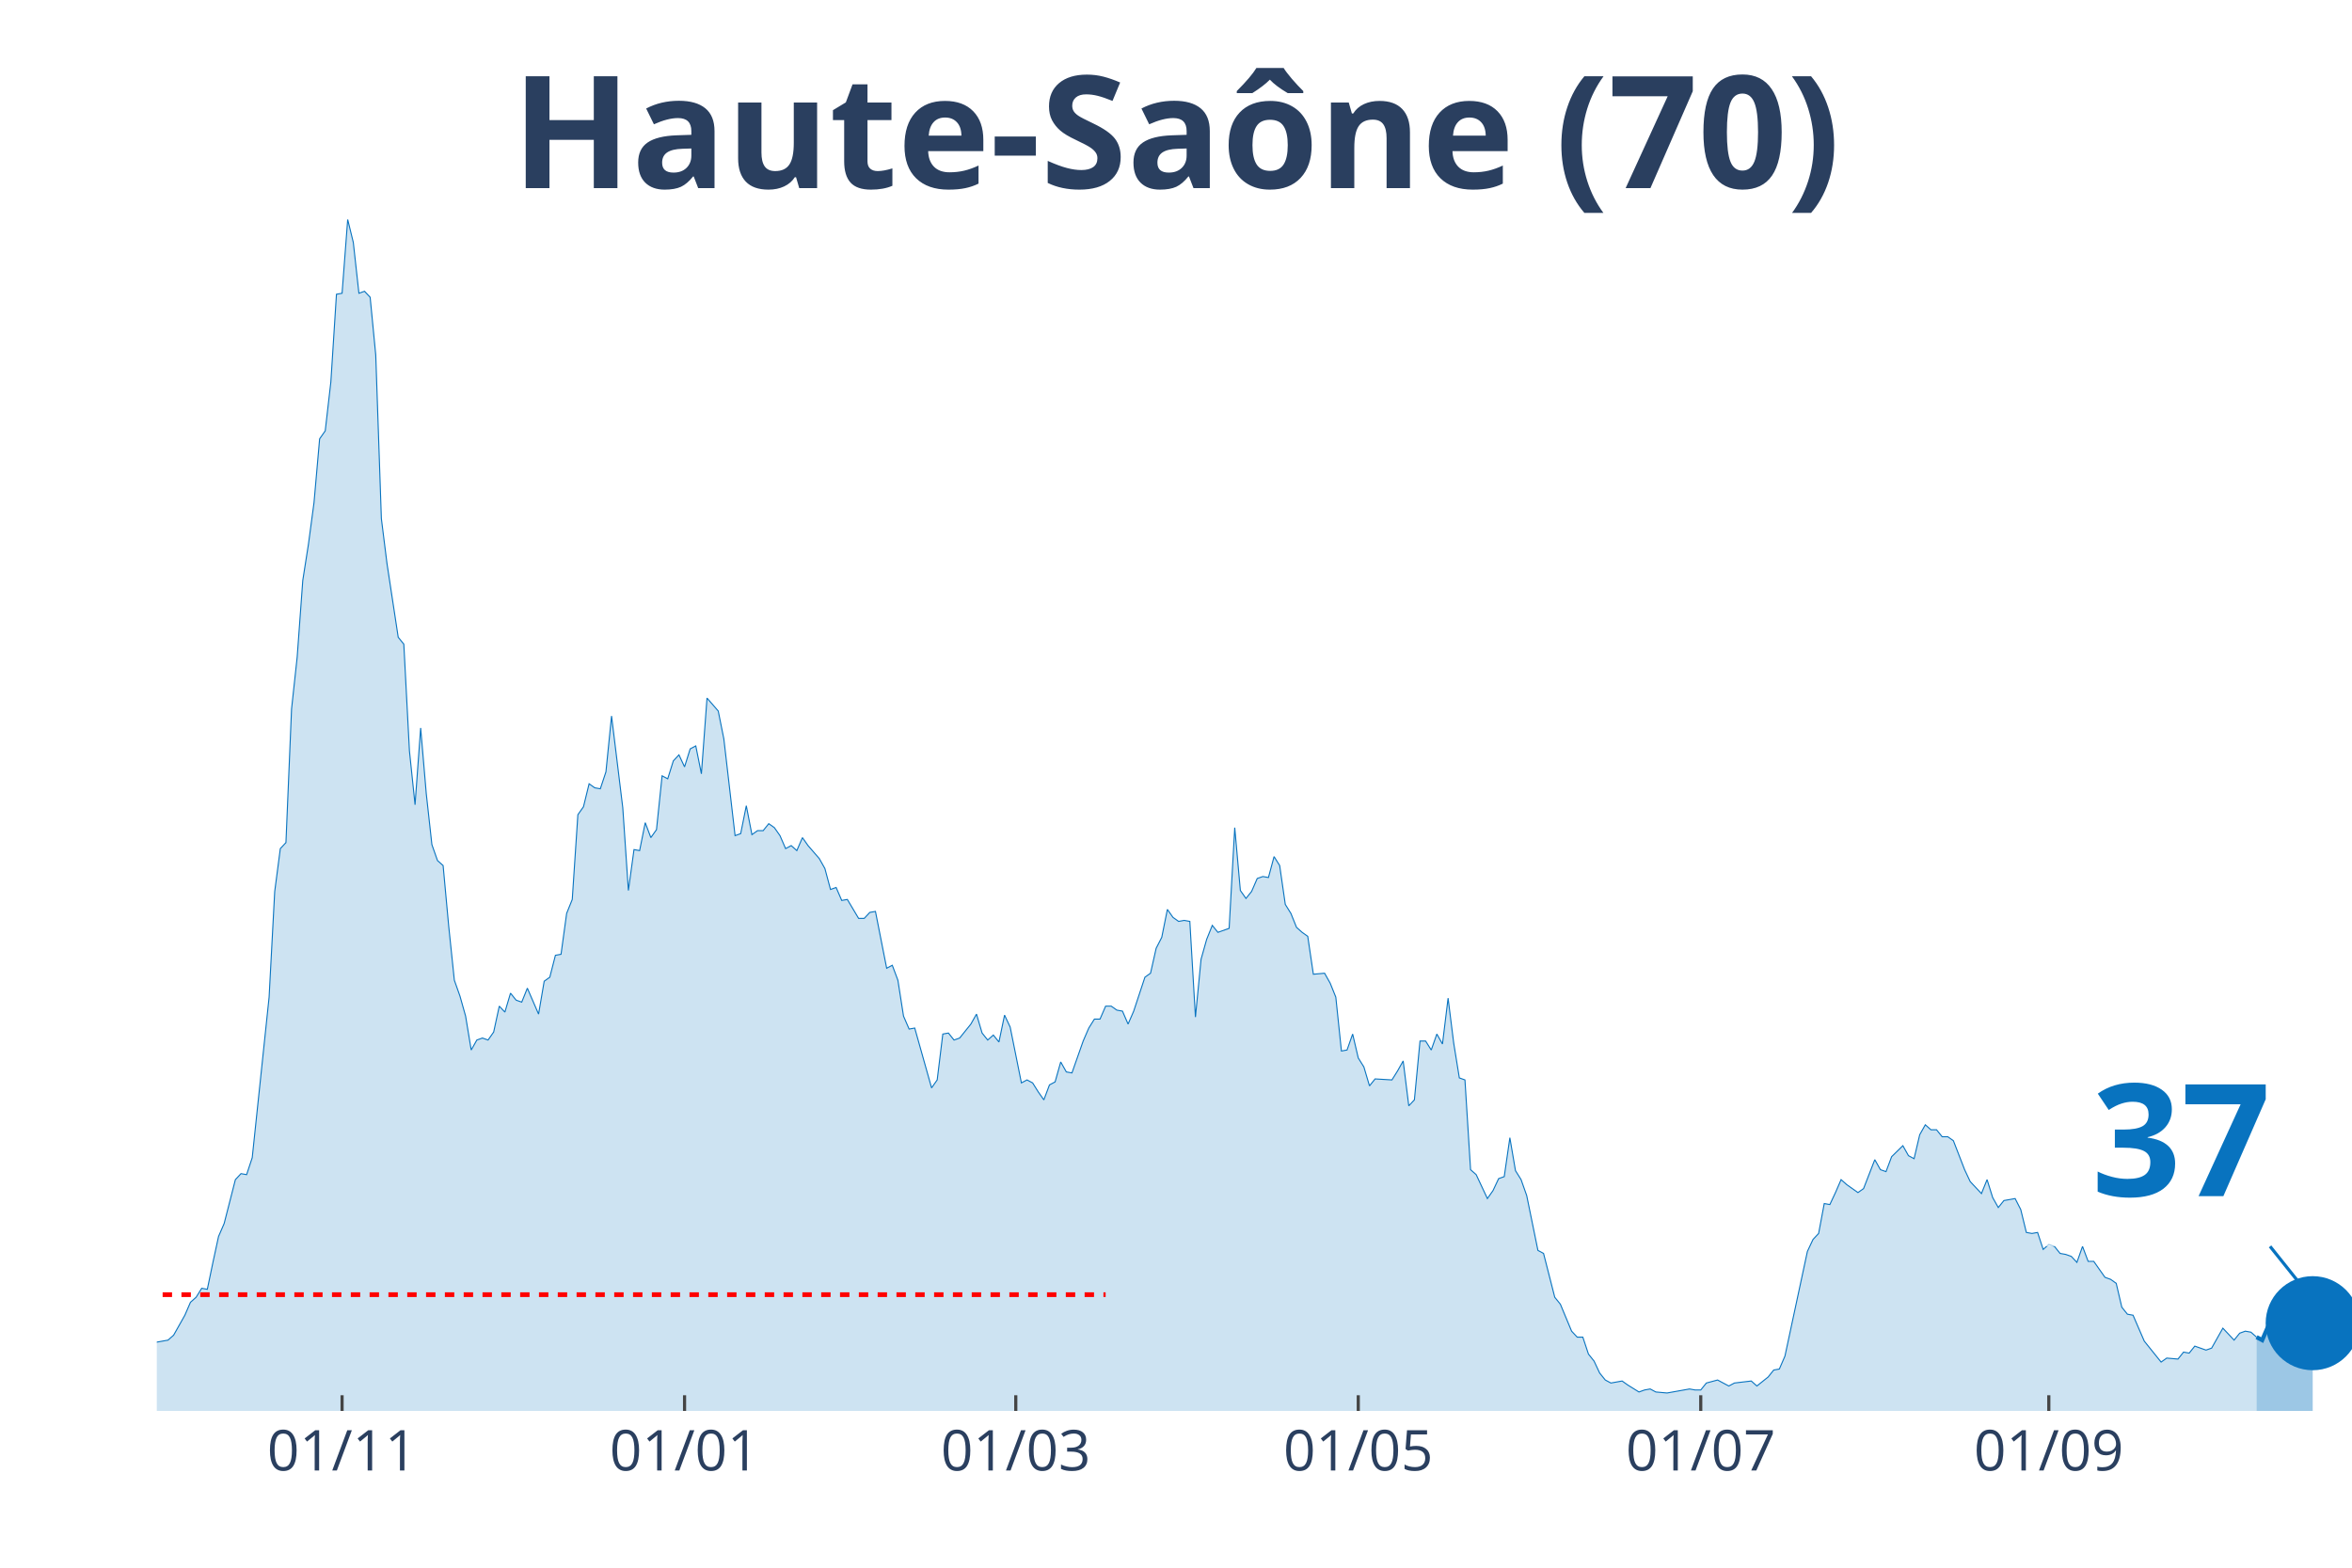
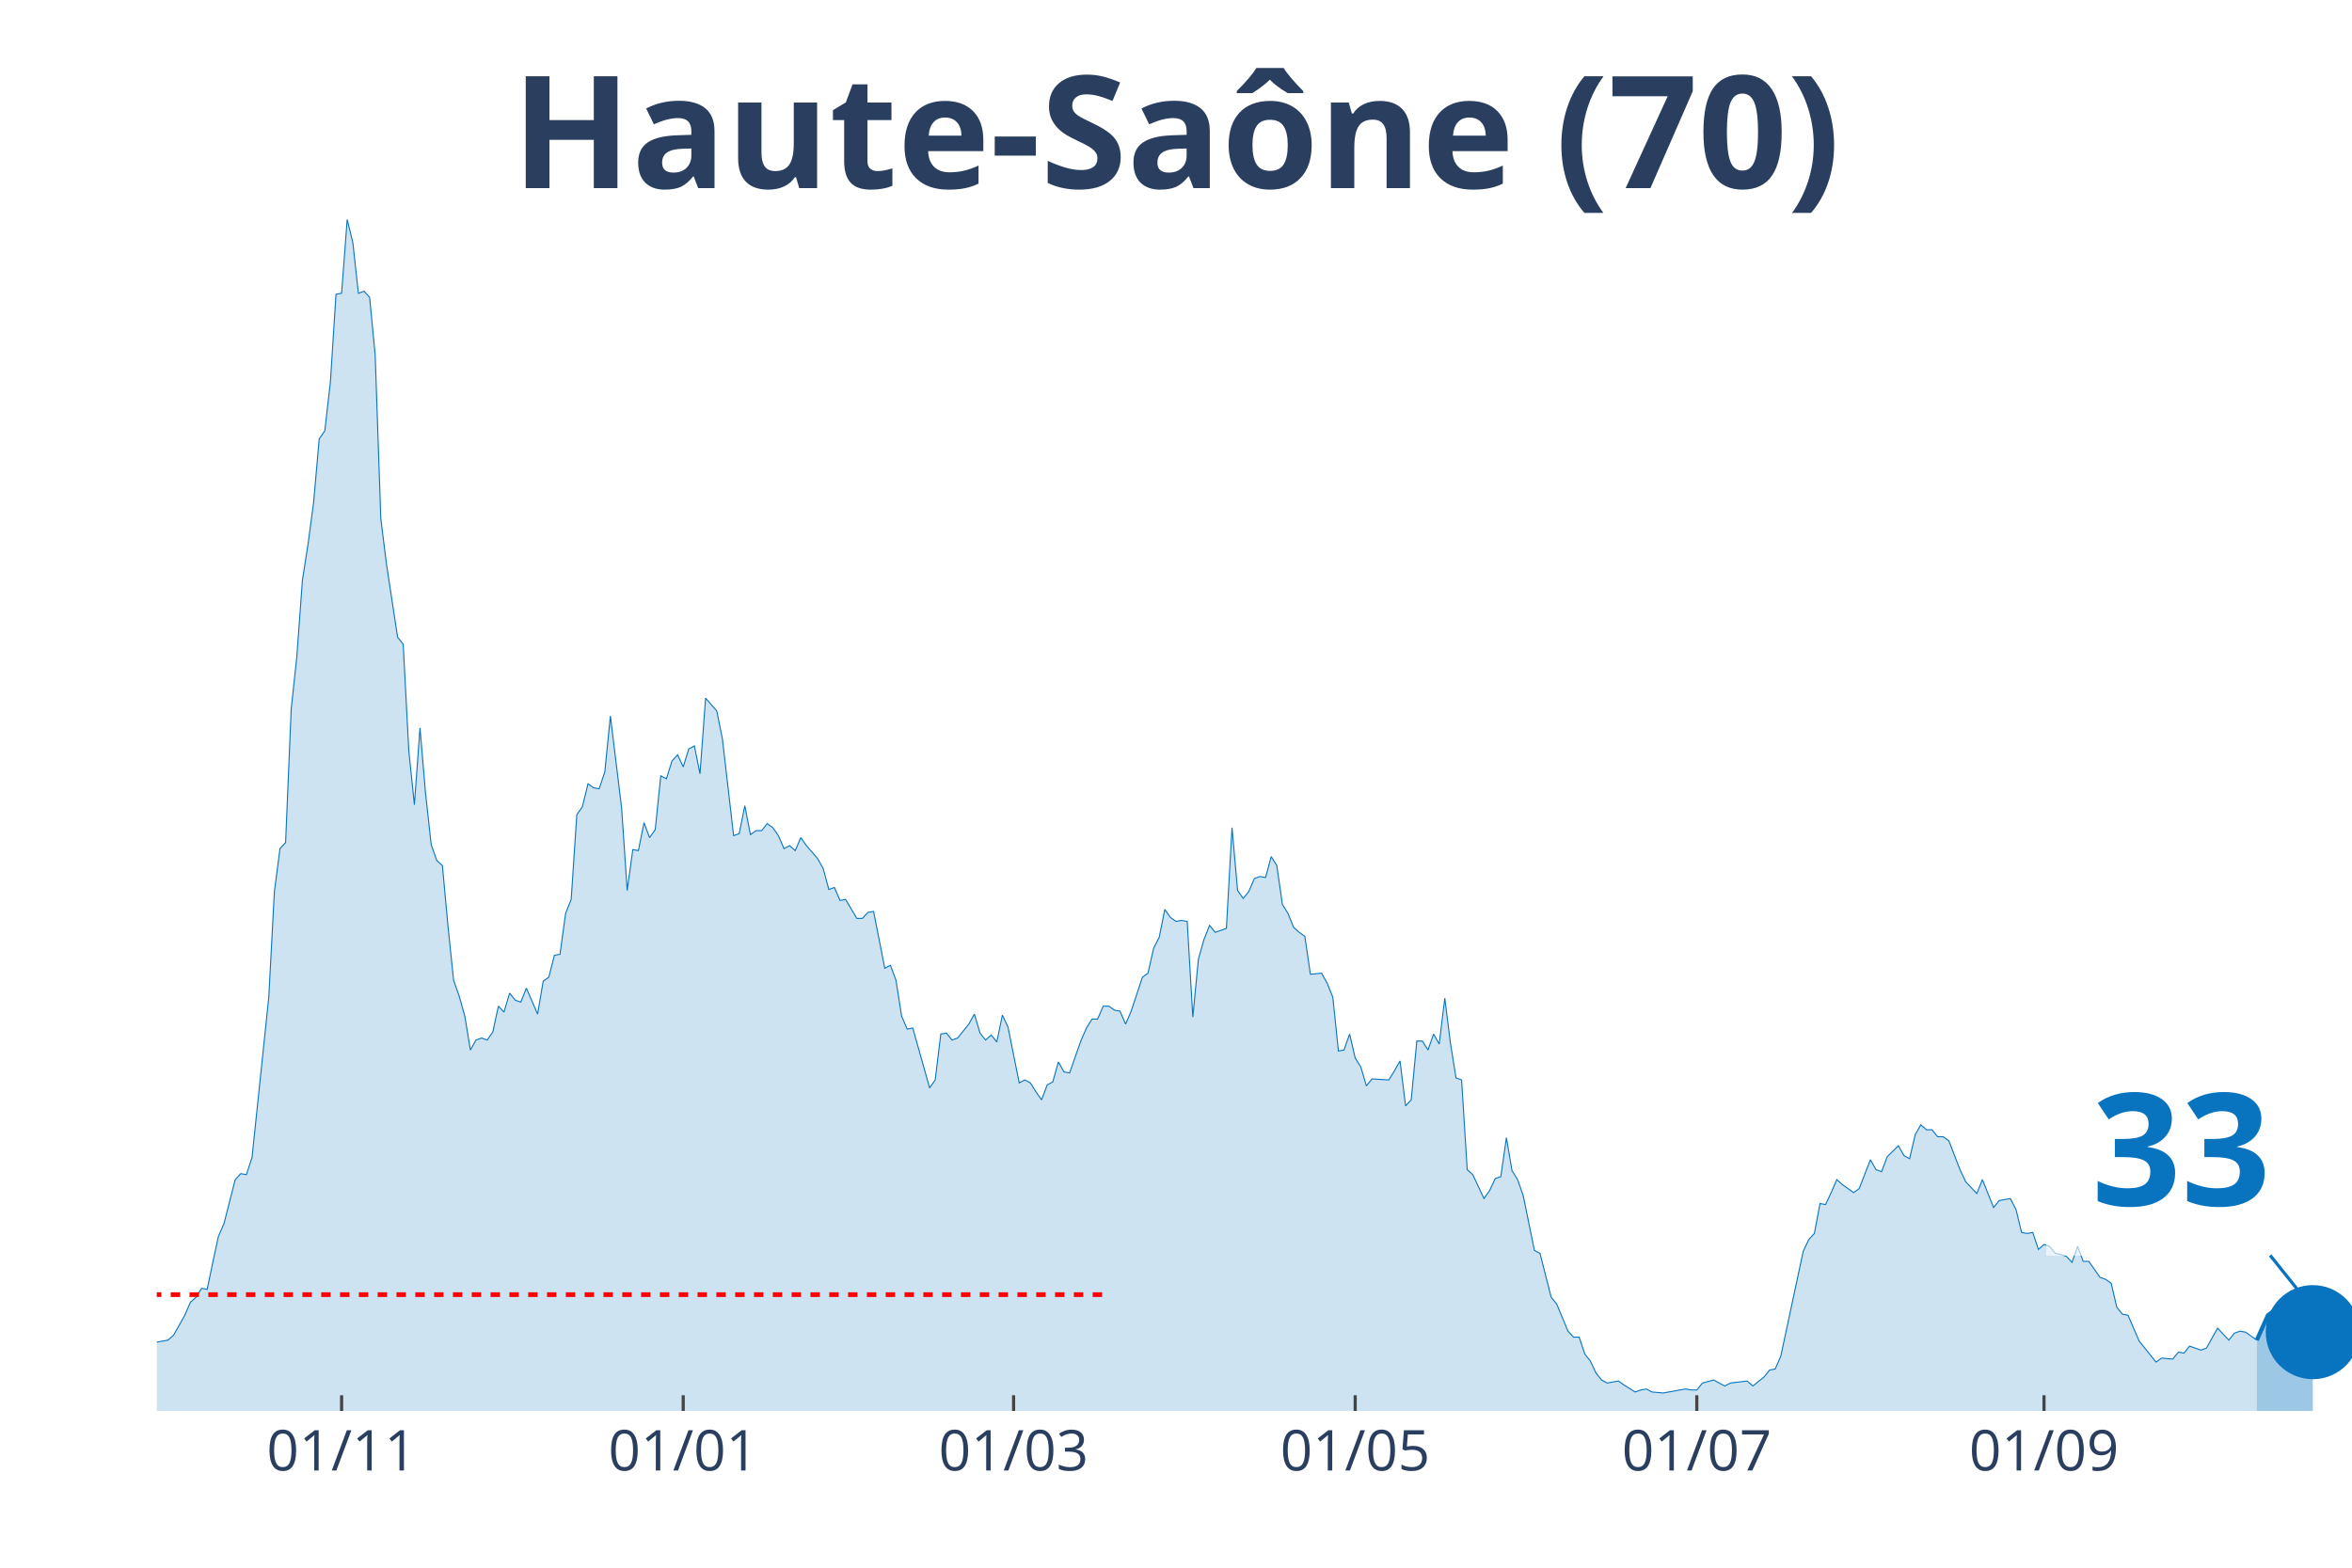
<svg xmlns="http://www.w3.org/2000/svg" class="main-svg" width="1125" height="750" style="" viewBox="0 0 750 500">
  <rect x="0" y="0" width="750" height="500" style="fill: rgb(0, 0, 0); fill-opacity: 0;" />
-   <defs id="defs-aeab6b">
+   <defs id="defs-65ea37">
    <g class="clips">
-       <clipPath id="clipaeab6bxyplot" class="plotclip">
+       <clipPath id="clip65ea37xyplot" class="plotclip">
        <rect width="700" height="380" />
      </clipPath>
-       <clipPath class="axesclip" id="clipaeab6bx">
+       <clipPath class="axesclip" id="clip65ea37x">
        <rect x="50" y="0" width="700" height="500" />
      </clipPath>
-       <clipPath class="axesclip" id="clipaeab6by">
+       <clipPath class="axesclip" id="clip65ea37y">
        <rect x="0" y="70" width="750" height="380" />
      </clipPath>
-       <clipPath class="axesclip" id="clipaeab6bxy">
+       <clipPath class="axesclip" id="clip65ea37xy">
        <rect x="50" y="70" width="700" height="380" />
      </clipPath>
    </g>
    <g class="gradients" />
  </defs>
  <g class="bglayer">
    <rect class="bg" x="50" y="70" width="700" height="380" style="fill: rgb(0, 0, 0); fill-opacity: 0; stroke-width: 0;" />
  </g>
  <g class="layer-below">
    <g class="imagelayer" />
    <g class="shapelayer" />
  </g>
  <g class="cartesianlayer">
    <g class="subplot xy">
      <g class="layer-subplot">
        <g class="shapelayer" />
        <g class="imagelayer" />
      </g>
      <g class="gridlayer">
        <g class="x">
-           <path class="xgrid crisp" transform="translate(109.08,0)" d="M0,70v380" style="stroke: rgb(255, 255, 255); stroke-opacity: 1; stroke-width: 1px;" />
-           <path class="xgrid crisp" transform="translate(218.29,0)" d="M0,70v380" style="stroke: rgb(255, 255, 255); stroke-opacity: 1; stroke-width: 1px;" />
-           <path class="xgrid crisp" transform="translate(323.91,0)" d="M0,70v380" style="stroke: rgb(255, 255, 255); stroke-opacity: 1; stroke-width: 1px;" />
-           <path class="xgrid crisp" transform="translate(433.12,0)" d="M0,70v380" style="stroke: rgb(255, 255, 255); stroke-opacity: 1; stroke-width: 1px;" />
-           <path class="xgrid crisp" transform="translate(542.33,0)" d="M0,70v380" style="stroke: rgb(255, 255, 255); stroke-opacity: 1; stroke-width: 1px;" />
-           <path class="xgrid crisp" transform="translate(653.32,0)" d="M0,70v380" style="stroke: rgb(255, 255, 255); stroke-opacity: 1; stroke-width: 1px;" />
+           <path class="xgrid crisp" transform="translate(108.93,0)" d="M0,70v380" style="stroke: rgb(255, 255, 255); stroke-opacity: 1; stroke-width: 1px;" />
+           <path class="xgrid crisp" transform="translate(217.86,0)" d="M0,70v380" style="stroke: rgb(255, 255, 255); stroke-opacity: 1; stroke-width: 1px;" />
+           <path class="xgrid crisp" transform="translate(323.21,0)" d="M0,70v380" style="stroke: rgb(255, 255, 255); stroke-opacity: 1; stroke-width: 1px;" />
+           <path class="xgrid crisp" transform="translate(432.14,0)" d="M0,70v380" style="stroke: rgb(255, 255, 255); stroke-opacity: 1; stroke-width: 1px;" />
+           <path class="xgrid crisp" transform="translate(541.07,0)" d="M0,70v380" style="stroke: rgb(255, 255, 255); stroke-opacity: 1; stroke-width: 1px;" />
+           <path class="xgrid crisp" transform="translate(651.79,0)" d="M0,70v380" style="stroke: rgb(255, 255, 255); stroke-opacity: 1; stroke-width: 1px;" />
        </g>
        <g class="y" />
      </g>
      <g class="zerolinelayer" />
      <path class="xlines-below" />
      <path class="ylines-below" />
      <g class="overlines-below" />
      <g class="xaxislayer-below" />
      <g class="yaxislayer-below" />
      <g class="overaxes-below" />
-       <g class="plot" transform="translate(50, 70)" clip-path="url('#clipaeab6bxyplot')">
+       <g class="plot" transform="translate(50, 70)" clip-path="url('#clip65ea37xyplot')">
        <g class="scatterlayer mlayer">
-           <g class="trace scatter trace96555b" style="stroke-miterlimit: 2;">
+           <g class="trace scatter tracea846b0" style="stroke-miterlimit: 2;">
            <g class="fills">
              <g>
-                 <path class="js-fill" d="M669.57,380L-243.48,380L-243.48,376.82L-180.82,379.36L-179.03,379.68L-116.37,378.41L-114.58,377.77L-107.42,376.18L-105.63,374.91L-102.05,373.96L-100.26,371.73L-91.3,369.82L-89.51,370.14L-85.93,371.73L-84.14,370.78L-76.98,369.51L-75.19,371.1L-73.4,370.14L-71.61,371.1L-66.24,373.32L-64.45,371.73L-60.87,368.23L-59.08,368.23L-55.5,366.01L-53.71,362.83L-51.92,364.42L-50.13,363.78L-46.55,362.83L-44.76,362.83L-42.97,361.56L-41.18,362.19L-39.39,360.92L-37.6,363.46L-35.81,365.37L-34.02,364.42L-28.64,367.28L-26.85,367.92L-25.06,364.42L-23.27,365.37L-21.48,366.33L-19.69,365.05L-16.11,365.05L-14.32,365.05L-12.53,366.33L-10.74,364.42L-7.16,363.15L-5.37,363.46L-1.79,359.33L0,358.06L3.58,357.42L5.37,355.83L8.95,349.47L10.74,345.34L12.53,343.75L14.32,340.89L16.11,341.21L17.9,332.62L19.69,324.35L21.48,320.22L25.06,306.23L26.85,304.32L28.64,304.64L30.43,299.23L35.81,248.03L37.6,214.33L39.39,200.65L41.18,198.74L42.97,156.13L44.76,139.6L46.55,115.11L48.34,103.67L50.13,90.31L51.92,69.96L53.71,67.41L55.5,51.83L57.29,23.85L59.08,23.53L60.87,0L62.66,7.31L64.45,23.53L66.24,22.9L68.03,24.8L69.82,43.25L71.61,95.4L73.4,109.71L76.98,133.24L78.77,135.46L80.56,169.49L82.35,186.66L84.14,162.18L85.93,183.16L87.72,199.38L89.51,204.47L91.3,206.06L93.09,225.46L94.88,242.63L96.68,247.72L98.47,254.08L100.26,264.89L102.05,261.71L103.84,261.07L105.63,261.71L107.42,259.16L109.21,250.9L111,252.8L112.79,246.76L114.58,248.99L116.37,249.62L118.16,245.17L121.74,253.44L123.53,242.95L125.32,241.67L127.11,234.68L128.9,234.36L130.69,221.32L132.48,216.87L134.27,189.84L136.06,187.3L137.85,179.98L139.64,181.26L141.43,181.57L143.22,176.17L145.01,158.36L148.59,187.62L150.38,214.01L152.17,200.97L153.96,201.29L155.75,192.38L157.54,197.15L159.34,194.61L161.13,177.44L162.92,178.39L164.71,172.67L166.5,170.76L168.29,174.58L170.08,168.85L171.87,167.9L173.66,176.8L175.45,152.64L179.03,156.77L180.82,165.67L184.4,196.52L186.19,195.88L187.98,186.98L189.77,196.2L191.56,194.93L193.35,194.93L195.14,192.7L196.93,193.97L198.72,196.52L200.51,200.65L202.3,199.7L204.09,201.29L205.88,197.15L207.67,199.7L211.25,203.83L213.04,207.01L214.83,213.69L216.62,213.05L218.41,217.19L220.2,216.87L223.79,222.91L225.58,222.91L227.37,221L229.16,220.69L232.74,238.81L234.53,237.86L236.32,242.63L238.11,254.08L239.9,258.21L241.69,257.89L247.06,276.97L248.85,274.43L250.64,259.8L252.43,259.48L254.22,261.71L256.01,261.07L259.59,256.62L261.38,253.44L263.17,259.48L264.96,261.71L266.75,260.12L268.54,262.34L270.33,253.76L272.12,257.57L275.7,275.38L277.49,274.43L279.28,275.38L281.07,278.24L282.86,280.79L284.65,276.02L286.45,275.06L288.24,268.7L290.03,271.88L291.82,272.2L295.4,262.03L297.19,257.89L298.98,255.03L300.77,255.03L302.56,250.9L304.35,250.9L306.14,252.17L307.93,252.49L309.72,256.62L311.51,252.49L315.09,241.67L316.88,240.4L318.67,232.45L320.46,228.95L322.25,220.05L324.04,222.59L325.83,223.87L327.62,223.55L329.41,223.87L331.2,254.39L332.99,235.95L334.78,229.59L336.57,225.14L338.36,227.36L341.94,226.09L343.73,193.97L345.52,214.01L347.31,216.55L349.1,214.33L350.9,210.19L352.69,209.56L354.48,209.87L356.27,203.2L358.06,206.06L359.85,218.46L361.64,221.32L363.43,225.77L365.22,227.36L367.01,228.64L368.8,240.72L372.38,240.4L374.17,243.58L375.96,248.03L377.75,265.21L379.54,264.89L381.33,259.8L383.12,267.43L384.91,270.29L386.7,276.33L388.49,274.11L393.86,274.43L395.65,271.56L397.44,268.38L399.23,282.69L401.02,280.79L402.81,262.03L404.6,262.03L406.39,264.89L408.18,259.8L409.97,262.98L411.76,248.35L413.55,262.66L415.35,273.79L417.14,274.43L418.93,303.05L420.72,304.64L424.3,312.27L426.09,309.72L427.88,305.91L429.67,305.27L431.46,292.87L433.25,303.36L435.04,306.23L436.83,311.31L440.41,328.8L442.2,329.76L445.78,343.75L447.57,345.97L451.15,354.56L452.94,356.47L454.73,356.47L456.52,361.87L458.31,364.1L460.1,367.92L461.89,370.14L463.68,371.1L467.26,370.46L469.05,371.73L472.63,373.96L474.42,373.32L476.21,373L478.01,373.96L481.59,374.28L483.38,373.96L488.75,373L490.54,373.32L492.33,373.32L494.12,371.1L497.7,370.14L499.49,371.1L501.28,372.05L503.07,371.1L508.44,370.46L510.23,372.05L513.81,369.19L515.6,366.96L517.39,366.64L519.18,362.51L526.34,329.12L528.13,325.31L529.92,323.4L531.71,313.86L533.5,314.18L535.29,310.36L537.08,306.23L538.87,307.82L542.46,310.36L544.25,309.09L547.83,299.87L549.62,303.05L551.41,303.68L553.2,298.91L556.78,295.41L558.57,298.59L560.36,299.55L562.15,291.92L563.94,288.74L565.73,290.33L567.52,290.33L569.31,292.55L571.1,292.55L572.89,293.82L576.47,303.05L578.26,306.86L581.84,310.68L583.63,306.23L585.42,311.95L587.21,315.13L589,312.9L590.79,312.59L592.58,312.27L594.37,315.77L596.16,323.08L597.95,323.4L599.74,323.08L601.53,328.49L603.32,326.9L605.12,327.53L606.91,329.76L608.7,330.08L610.49,330.71L612.28,332.62L614.07,327.53L615.86,332.3L617.65,332.3L619.44,334.85L621.23,337.39L623.02,338.03L624.81,339.3L626.6,346.93L628.39,349.15L630.18,349.47L633.76,357.74L635.55,359.97L639.13,364.42L640.92,363.15L644.5,363.46L646.29,361.24L648.08,361.56L649.87,359.33L653.45,360.6L655.24,359.97L658.82,353.61L660.61,355.51L662.4,357.42L664.19,355.2L665.98,354.56L667.77,354.88L669.57,356.47" style="fill: rgb(8, 115, 191); fill-opacity: 0.2; stroke-width: 0;" />
+                 <path class="js-fill" d="M669.64,380L-242.86,380L-242.86,376.82L-180.36,379.36L-178.57,379.68L-116.07,378.41L-114.29,377.77L-107.14,376.18L-105.36,374.91L-101.79,373.96L-100,371.73L-91.07,369.82L-89.29,370.14L-85.71,371.73L-83.93,370.78L-76.79,369.51L-75,371.1L-73.21,370.14L-71.43,371.1L-66.07,373.32L-64.29,371.73L-60.71,368.23L-58.93,368.23L-55.36,366.01L-53.57,362.83L-51.79,364.42L-50,363.78L-46.43,362.83L-44.64,362.83L-42.86,361.56L-41.07,362.19L-39.29,360.92L-37.5,363.46L-35.71,365.37L-33.93,364.42L-28.57,367.28L-26.79,367.92L-25,364.42L-23.21,365.37L-21.43,366.33L-19.64,365.05L-16.07,365.05L-14.29,365.05L-12.5,366.33L-10.71,364.42L-7.14,363.15L-5.36,363.46L-1.79,359.33L0,358.06L3.57,357.42L5.36,355.83L8.93,349.47L10.71,345.34L12.5,343.75L14.29,340.89L16.07,341.21L17.86,332.62L19.64,324.35L21.43,320.22L25,306.23L26.79,304.32L28.57,304.64L30.36,299.23L35.71,248.03L37.5,214.33L39.29,200.65L41.07,198.74L42.86,156.13L44.64,139.6L46.43,115.11L48.21,103.67L50,90.31L51.79,69.96L53.57,67.41L55.36,51.83L57.14,23.85L58.93,23.53L60.71,0L62.5,7.31L64.29,23.53L66.07,22.9L67.86,24.8L69.64,43.25L71.43,95.4L73.21,109.71L76.79,133.24L78.57,135.46L80.36,169.49L82.14,186.66L83.93,162.18L85.71,183.16L87.5,199.38L89.29,204.47L91.07,206.06L92.86,225.46L94.64,242.63L96.43,247.72L98.21,254.08L100,264.89L101.79,261.71L103.57,261.07L105.36,261.71L107.14,259.16L108.93,250.9L110.71,252.8L112.5,246.76L114.29,248.99L116.07,249.62L117.86,245.17L121.43,253.44L123.21,242.95L125,241.67L126.79,234.68L128.57,234.36L130.36,221.32L132.14,216.87L133.93,189.84L135.71,187.3L137.5,179.98L139.29,181.26L141.07,181.57L142.86,176.17L144.64,158.36L148.21,187.62L150,214.01L151.79,200.97L153.57,201.29L155.36,192.38L157.14,197.15L158.93,194.61L160.71,177.44L162.5,178.39L164.29,172.67L166.07,170.76L167.86,174.58L169.64,168.85L171.43,167.9L173.21,176.8L175,152.64L178.57,156.77L180.36,165.67L183.93,196.52L185.71,195.88L187.5,186.98L189.29,196.2L191.07,194.93L192.86,194.93L194.64,192.7L196.43,193.97L198.21,196.52L200,200.65L201.79,199.7L203.57,201.29L205.36,197.15L207.14,199.7L210.71,203.83L212.5,207.01L214.29,213.69L216.07,213.05L217.86,217.19L219.64,216.87L223.21,222.91L225,222.91L226.79,221L228.57,220.69L232.14,238.81L233.93,237.86L235.71,242.63L237.5,254.08L239.29,258.21L241.07,257.89L246.43,276.97L248.21,274.43L250,259.8L251.79,259.48L253.57,261.71L255.36,261.07L258.93,256.62L260.71,253.44L262.5,259.48L264.29,261.71L266.07,260.12L267.86,262.34L269.64,253.76L271.43,257.57L275,275.38L276.79,274.43L278.57,275.38L280.36,278.24L282.14,280.79L283.93,276.02L285.71,275.06L287.5,268.7L289.29,271.88L291.07,272.2L294.64,262.03L296.43,257.89L298.21,255.03L300,255.03L301.79,250.9L303.57,250.9L305.36,252.17L307.14,252.49L308.93,256.62L310.71,252.49L314.29,241.67L316.07,240.4L317.86,232.45L319.64,228.95L321.43,220.05L323.21,222.59L325,223.87L326.79,223.55L328.57,223.87L330.36,254.39L332.14,235.95L333.93,229.59L335.71,225.14L337.5,227.36L341.07,226.09L342.86,193.97L344.64,214.01L346.43,216.55L348.21,214.33L350,210.19L351.79,209.56L353.57,209.87L355.36,203.2L357.14,206.06L358.93,218.46L360.71,221.32L362.5,225.77L364.29,227.36L366.07,228.64L367.86,240.72L371.43,240.4L373.21,243.58L375,248.03L376.79,265.21L378.57,264.89L380.36,259.8L382.14,267.43L383.93,270.29L385.71,276.33L387.5,274.11L392.86,274.43L394.64,271.56L396.43,268.38L398.21,282.69L400,280.79L401.79,262.03L403.57,262.03L405.36,264.89L407.14,259.8L408.93,262.98L410.71,248.35L412.5,262.66L414.29,273.79L416.07,274.43L417.86,303.05L419.64,304.64L423.21,312.27L425,309.72L426.79,305.91L428.57,305.27L430.36,292.87L432.14,303.36L433.93,306.23L435.71,311.31L439.29,328.8L441.07,329.76L444.64,343.75L446.43,345.97L450,354.56L451.79,356.47L453.57,356.47L455.36,361.87L457.14,364.1L458.93,367.92L460.71,370.14L462.5,371.1L466.07,370.46L467.86,371.73L471.43,373.96L473.21,373.32L475,373L476.79,373.96L480.36,374.28L482.14,373.96L487.5,373L489.29,373.32L491.07,373.32L492.86,371.1L496.43,370.14L498.21,371.1L500,372.05L501.79,371.1L507.14,370.46L508.93,372.05L512.5,369.19L514.29,366.96L516.07,366.64L517.86,362.51L525,329.12L526.79,325.31L528.57,323.4L530.36,313.86L532.14,314.18L533.93,310.36L535.71,306.23L537.5,307.82L541.07,310.36L542.86,309.09L546.43,299.87L548.21,303.05L550,303.68L551.79,298.91L555.36,295.41L557.14,298.59L558.93,299.55L560.71,291.92L562.5,288.74L564.29,290.33L566.07,290.33L567.86,292.55L569.64,292.55L571.43,293.82L575,303.05L576.79,306.86L580.36,310.68L582.14,306.23L585.71,315.13L587.5,312.9L591.07,312.27L592.86,315.77L594.64,323.08L596.43,323.4L598.21,323.08L600,328.49L601.79,326.9L603.57,327.53L605.36,329.76L607.14,330.08L608.93,330.71L610.71,332.62L612.5,327.53L614.29,332.3L616.07,332.3L617.86,334.85L619.64,337.39L621.43,338.03L623.21,339.3L625,346.93L626.79,349.15L628.57,349.47L632.14,357.74L633.93,359.97L637.5,364.42L639.29,363.15L642.86,363.46L644.64,361.24L646.43,361.56L648.21,359.33L651.79,360.6L653.57,359.97L657.14,353.61L658.93,355.51L660.71,357.42L662.5,355.2L664.29,354.56L666.07,354.88L669.64,357.42" style="fill: rgb(8, 115, 191); fill-opacity: 0.2; stroke-width: 0;" />
              </g>
            </g>
            <g class="errorbars" />
            <g class="lines">
-               <path class="js-line" d="M-243.48,376.82L-180.82,379.36L-179.03,379.68L-116.37,378.41L-114.58,377.77L-107.42,376.18L-105.63,374.91L-102.05,373.96L-100.26,371.73L-91.3,369.82L-89.51,370.14L-85.93,371.73L-84.14,370.78L-76.98,369.51L-75.19,371.1L-73.4,370.14L-71.61,371.1L-66.24,373.32L-64.45,371.73L-60.87,368.23L-59.08,368.23L-55.5,366.01L-53.71,362.83L-51.92,364.42L-50.13,363.78L-46.55,362.83L-44.76,362.83L-42.97,361.56L-41.18,362.19L-39.39,360.92L-37.6,363.46L-35.81,365.37L-34.02,364.42L-28.64,367.28L-26.85,367.92L-25.06,364.42L-23.27,365.37L-21.48,366.33L-19.69,365.05L-16.11,365.05L-14.32,365.05L-12.53,366.33L-10.74,364.42L-7.16,363.15L-5.37,363.46L-1.79,359.33L0,358.06L3.58,357.42L5.37,355.83L8.95,349.47L10.74,345.34L12.53,343.75L14.32,340.89L16.11,341.21L17.9,332.62L19.69,324.35L21.48,320.22L25.06,306.23L26.85,304.32L28.64,304.64L30.43,299.23L35.81,248.03L37.6,214.33L39.39,200.65L41.18,198.74L42.97,156.13L44.76,139.6L46.55,115.11L48.34,103.67L50.13,90.31L51.92,69.96L53.71,67.41L55.5,51.83L57.29,23.85L59.08,23.53L60.87,0L62.66,7.31L64.45,23.53L66.24,22.9L68.03,24.8L69.82,43.25L71.61,95.4L73.4,109.71L76.98,133.24L78.77,135.46L80.56,169.49L82.35,186.66L84.14,162.18L85.93,183.16L87.72,199.38L89.51,204.47L91.3,206.06L93.09,225.46L94.88,242.63L96.68,247.72L98.47,254.08L100.26,264.89L102.05,261.71L103.84,261.07L105.63,261.71L107.42,259.16L109.21,250.9L111,252.8L112.79,246.76L114.58,248.99L116.37,249.62L118.16,245.17L121.74,253.44L123.53,242.95L125.32,241.67L127.11,234.68L128.9,234.36L130.69,221.32L132.48,216.87L134.27,189.84L136.06,187.3L137.85,179.98L139.64,181.26L141.43,181.57L143.22,176.17L145.01,158.36L148.59,187.62L150.38,214.01L152.17,200.97L153.96,201.29L155.75,192.38L157.54,197.15L159.34,194.61L161.13,177.44L162.92,178.39L164.71,172.67L166.5,170.76L168.29,174.58L170.08,168.85L171.87,167.9L173.66,176.8L175.45,152.64L179.03,156.77L180.82,165.67L184.4,196.52L186.19,195.88L187.98,186.98L189.77,196.2L191.56,194.93L193.35,194.93L195.14,192.7L196.93,193.97L198.72,196.52L200.51,200.65L202.3,199.7L204.09,201.29L205.88,197.15L207.67,199.7L211.25,203.83L213.04,207.01L214.83,213.69L216.62,213.05L218.41,217.19L220.2,216.87L223.79,222.91L225.58,222.91L227.37,221L229.16,220.69L232.74,238.81L234.53,237.86L236.32,242.63L238.11,254.08L239.9,258.21L241.69,257.89L247.06,276.97L248.85,274.43L250.64,259.8L252.43,259.48L254.22,261.71L256.01,261.07L259.59,256.62L261.38,253.44L263.17,259.48L264.96,261.71L266.75,260.12L268.54,262.34L270.33,253.76L272.12,257.57L275.7,275.38L277.49,274.43L279.28,275.38L281.07,278.24L282.86,280.79L284.65,276.02L286.45,275.06L288.24,268.7L290.03,271.88L291.82,272.2L295.4,262.03L297.19,257.89L298.98,255.03L300.77,255.03L302.56,250.9L304.35,250.9L306.14,252.17L307.93,252.49L309.72,256.62L311.51,252.49L315.09,241.67L316.88,240.4L318.67,232.45L320.46,228.95L322.25,220.05L324.04,222.59L325.83,223.87L327.62,223.55L329.41,223.87L331.2,254.39L332.99,235.95L334.78,229.59L336.57,225.14L338.36,227.36L341.94,226.09L343.73,193.97L345.52,214.01L347.31,216.55L349.1,214.33L350.9,210.19L352.69,209.56L354.48,209.87L356.27,203.2L358.06,206.06L359.85,218.46L361.64,221.32L363.43,225.77L365.22,227.36L367.01,228.64L368.8,240.72L372.38,240.4L374.17,243.58L375.96,248.03L377.75,265.21L379.54,264.89L381.33,259.8L383.12,267.43L384.91,270.29L386.7,276.33L388.49,274.11L393.86,274.43L395.65,271.56L397.44,268.38L399.23,282.69L401.02,280.79L402.81,262.03L404.6,262.03L406.39,264.89L408.18,259.8L409.97,262.98L411.76,248.35L413.55,262.66L415.35,273.79L417.14,274.43L418.93,303.05L420.72,304.64L424.3,312.27L426.09,309.72L427.88,305.91L429.67,305.27L431.46,292.87L433.25,303.36L435.04,306.23L436.83,311.31L440.41,328.8L442.2,329.76L445.78,343.75L447.57,345.97L451.15,354.56L452.94,356.47L454.73,356.47L456.52,361.87L458.31,364.1L460.1,367.92L461.89,370.14L463.68,371.1L467.26,370.46L469.05,371.73L472.63,373.96L474.42,373.32L476.21,373L478.01,373.96L481.59,374.28L483.38,373.96L488.75,373L490.54,373.32L492.33,373.32L494.12,371.1L497.7,370.14L499.49,371.1L501.28,372.05L503.07,371.1L508.44,370.46L510.23,372.05L513.81,369.19L515.6,366.96L517.39,366.64L519.18,362.51L526.34,329.12L528.13,325.31L529.92,323.4L531.71,313.86L533.5,314.18L535.29,310.36L537.08,306.23L538.87,307.82L542.46,310.36L544.25,309.09L547.83,299.87L549.62,303.05L551.41,303.68L553.2,298.91L556.78,295.41L558.57,298.59L560.36,299.55L562.15,291.92L563.94,288.74L565.73,290.33L567.52,290.33L569.31,292.55L571.1,292.55L572.89,293.82L576.47,303.05L578.26,306.86L581.84,310.68L583.63,306.23L585.42,311.95L587.21,315.13L589,312.9L590.79,312.59L592.58,312.27L594.37,315.77L596.16,323.08L597.95,323.4L599.74,323.08L601.53,328.49L603.32,326.9L605.12,327.53L606.91,329.76L608.7,330.08L610.49,330.71L612.28,332.62L614.07,327.53L615.86,332.3L617.65,332.3L619.44,334.85L621.23,337.39L623.02,338.03L624.81,339.3L626.6,346.93L628.39,349.15L630.18,349.47L633.76,357.74L635.55,359.97L639.13,364.42L640.92,363.15L644.5,363.46L646.29,361.24L648.08,361.56L649.87,359.33L653.45,360.6L655.24,359.97L658.82,353.61L660.61,355.51L662.4,357.42L664.19,355.2L665.98,354.56L667.77,354.88L669.57,356.47" style="vector-effect: non-scaling-stroke; fill: none; stroke: rgb(8, 115, 191); stroke-opacity: 1; stroke-width: 0.5px; opacity: 1;" />
+               <path class="js-line" d="M-242.86,376.82L-180.36,379.36L-178.57,379.68L-116.07,378.41L-114.29,377.77L-107.14,376.18L-105.36,374.91L-101.79,373.96L-100,371.73L-91.07,369.82L-89.29,370.14L-85.71,371.73L-83.93,370.78L-76.79,369.51L-75,371.1L-73.21,370.14L-71.43,371.1L-66.07,373.32L-64.29,371.73L-60.71,368.23L-58.93,368.23L-55.36,366.01L-53.57,362.83L-51.79,364.42L-50,363.78L-46.43,362.83L-44.64,362.83L-42.86,361.56L-41.07,362.19L-39.29,360.92L-37.5,363.46L-35.71,365.37L-33.93,364.42L-28.57,367.28L-26.79,367.92L-25,364.42L-23.21,365.37L-21.43,366.33L-19.64,365.05L-16.07,365.05L-14.29,365.05L-12.5,366.33L-10.71,364.42L-7.14,363.15L-5.36,363.46L-1.79,359.33L0,358.06L3.57,357.42L5.36,355.83L8.93,349.47L10.71,345.34L12.5,343.75L14.29,340.89L16.07,341.21L17.86,332.62L19.64,324.35L21.43,320.22L25,306.23L26.79,304.32L28.57,304.64L30.36,299.23L35.71,248.03L37.5,214.33L39.29,200.65L41.07,198.74L42.86,156.13L44.64,139.6L46.43,115.11L48.21,103.67L50,90.31L51.79,69.96L53.57,67.41L55.36,51.83L57.14,23.85L58.93,23.53L60.71,0L62.5,7.31L64.29,23.53L66.07,22.9L67.86,24.8L69.64,43.25L71.43,95.4L73.21,109.71L76.79,133.24L78.57,135.46L80.36,169.49L82.14,186.66L83.93,162.18L85.71,183.16L87.5,199.38L89.29,204.47L91.07,206.06L92.86,225.46L94.64,242.63L96.43,247.72L98.21,254.08L100,264.89L101.79,261.71L103.57,261.07L105.36,261.71L107.14,259.16L108.93,250.9L110.71,252.8L112.5,246.76L114.29,248.99L116.07,249.62L117.86,245.17L121.43,253.44L123.21,242.95L125,241.67L126.79,234.68L128.57,234.36L130.36,221.32L132.14,216.87L133.93,189.84L135.71,187.3L137.5,179.98L139.29,181.26L141.07,181.57L142.86,176.17L144.64,158.36L148.21,187.62L150,214.01L151.79,200.97L153.57,201.29L155.36,192.38L157.14,197.15L158.93,194.61L160.71,177.44L162.5,178.39L164.29,172.67L166.07,170.76L167.86,174.58L169.64,168.85L171.43,167.9L173.21,176.8L175,152.64L178.57,156.77L180.36,165.67L183.93,196.52L185.71,195.88L187.5,186.98L189.29,196.2L191.07,194.93L192.86,194.93L194.64,192.7L196.43,193.97L198.21,196.52L200,200.65L201.79,199.7L203.57,201.29L205.36,197.15L207.14,199.7L210.71,203.83L212.5,207.01L214.29,213.69L216.07,213.05L217.86,217.19L219.64,216.87L223.21,222.91L225,222.91L226.79,221L228.57,220.69L232.14,238.81L233.93,237.86L235.71,242.63L237.5,254.08L239.29,258.21L241.07,257.89L246.43,276.97L248.21,274.43L250,259.8L251.79,259.48L253.57,261.71L255.36,261.07L258.93,256.62L260.71,253.44L262.5,259.48L264.29,261.71L266.07,260.12L267.86,262.34L269.64,253.76L271.43,257.57L275,275.38L276.79,274.43L278.57,275.38L280.36,278.24L282.14,280.79L283.93,276.02L285.71,275.06L287.5,268.7L289.29,271.88L291.07,272.2L294.64,262.03L296.43,257.89L298.21,255.03L300,255.03L301.79,250.9L303.57,250.9L305.36,252.17L307.14,252.49L308.93,256.62L310.71,252.49L314.29,241.67L316.07,240.4L317.86,232.45L319.64,228.95L321.43,220.05L323.21,222.59L325,223.87L326.79,223.55L328.57,223.87L330.36,254.39L332.14,235.95L333.93,229.59L335.71,225.14L337.5,227.36L341.07,226.09L342.86,193.97L344.64,214.01L346.43,216.55L348.21,214.33L350,210.19L351.79,209.56L353.57,209.87L355.36,203.2L357.14,206.06L358.93,218.46L360.71,221.32L362.5,225.77L364.29,227.36L366.07,228.64L367.86,240.72L371.43,240.4L373.21,243.58L375,248.03L376.79,265.21L378.57,264.89L380.36,259.8L382.14,267.43L383.93,270.29L385.71,276.33L387.5,274.11L392.86,274.43L394.64,271.56L396.43,268.38L398.21,282.69L400,280.79L401.79,262.03L403.57,262.03L405.36,264.89L407.14,259.8L408.93,262.98L410.71,248.35L412.5,262.66L414.29,273.79L416.07,274.43L417.86,303.05L419.64,304.64L423.21,312.27L425,309.72L426.79,305.91L428.57,305.27L430.36,292.87L432.14,303.36L433.93,306.23L435.71,311.31L439.29,328.8L441.07,329.76L444.64,343.75L446.43,345.97L450,354.56L451.79,356.47L453.57,356.47L455.36,361.87L457.14,364.1L458.93,367.92L460.71,370.14L462.5,371.1L466.07,370.46L467.86,371.73L471.43,373.96L473.21,373.32L475,373L476.79,373.96L480.36,374.28L482.14,373.96L487.5,373L489.29,373.32L491.07,373.32L492.86,371.1L496.43,370.14L498.21,371.1L500,372.05L501.79,371.1L507.14,370.46L508.93,372.05L512.5,369.19L514.29,366.96L516.07,366.64L517.86,362.51L525,329.12L526.79,325.31L528.57,323.4L530.36,313.86L532.14,314.18L533.93,310.36L535.71,306.23L537.5,307.82L541.07,310.36L542.86,309.09L546.43,299.87L548.21,303.05L550,303.68L551.79,298.91L555.36,295.41L557.14,298.59L558.93,299.55L560.71,291.92L562.5,288.74L564.29,290.33L566.07,290.33L567.86,292.55L569.64,292.55L571.43,293.82L575,303.05L576.79,306.86L580.36,310.68L582.14,306.23L585.71,315.13L587.5,312.9L591.07,312.27L592.86,315.77L594.64,323.08L596.43,323.4L598.21,323.08L600,328.49L601.79,326.9L603.57,327.53L605.36,329.76L607.14,330.08L608.93,330.71L610.71,332.62L612.5,327.53L614.29,332.3L616.07,332.3L617.86,334.85L619.64,337.39L621.43,338.03L623.21,339.3L625,346.93L626.79,349.15L628.57,349.47L632.14,357.74L633.93,359.97L637.5,364.42L639.29,363.15L642.86,363.46L644.64,361.24L646.43,361.56L648.21,359.33L651.79,360.6L653.57,359.97L657.14,353.61L658.93,355.51L660.71,357.42L662.5,355.2L664.29,354.56L666.07,354.88L669.64,357.42" style="vector-effect: non-scaling-stroke; fill: none; stroke: rgb(8, 115, 191); stroke-opacity: 1; stroke-width: 0.5px; opacity: 1;" />
            </g>
            <g class="points" />
            <g class="text" />
          </g>
-           <g class="trace scatter trace8570d1" style="stroke-miterlimit: 2;">
+           <g class="trace scatter trace313abc" style="stroke-miterlimit: 2;">
            <g class="fills">
              <g>
-                 <path class="js-fill" d="M687.47,380L669.57,380L669.57,356.47L671.36,357.42L673.15,353.29L674.94,349.47L676.73,348.2L678.52,346.29L680.31,345.97L682.1,342.79L683.89,344.7L687.47,352.02" style="fill: rgb(8, 115, 191); fill-opacity: 0.4; stroke-width: 0;" />
+                 <path class="js-fill" d="M687.5,380L669.64,380L669.64,357.42L673.21,349.47L675,348.2L676.79,346.29L678.57,345.97L680.36,342.79L682.14,344.7L687.5,354.88" style="fill: rgb(8, 115, 191); fill-opacity: 0.4; stroke-width: 0;" />
              </g>
            </g>
            <g class="errorbars" />
            <g class="lines">
-               <path class="js-line" d="M669.57,356.47L671.36,357.42L673.15,353.29L674.94,349.47L676.73,348.2L678.52,346.29L680.31,345.97L682.1,342.79L683.89,344.7L687.47,352.02" style="vector-effect: non-scaling-stroke; fill: none; stroke: rgb(8, 115, 191); stroke-opacity: 1; stroke-width: 2px; opacity: 1;" />
+               <path class="js-line" d="M669.64,357.42L673.21,349.47L675,348.2L676.79,346.29L678.57,345.97L680.36,342.79L682.14,344.7L687.5,354.88" style="vector-effect: non-scaling-stroke; fill: none; stroke: rgb(8, 115, 191); stroke-opacity: 1; stroke-width: 2px; opacity: 1;" />
            </g>
            <g class="points" />
            <g class="text" />
          </g>
-           <g class="trace scatter trace102b5b" style="stroke-miterlimit: 2; opacity: 1;">
+           <g class="trace scatter trace1276ea" style="stroke-miterlimit: 2; opacity: 1;">
            <g class="fills" />
            <g class="errorbars" />
            <g class="lines" />
            <g class="points">
-               <path class="point" transform="translate(687.47,352.02)" d="M15,0A15,15 0 1,1 0,-15A15,15 0 0,1 15,0Z" style="opacity: 1; stroke-width: 0px; fill: rgb(8, 115, 191); fill-opacity: 1;" />
+               <path class="point" transform="translate(687.5,354.88)" d="M15,0A15,15 0 1,1 0,-15A15,15 0 0,1 15,0Z" style="opacity: 1; stroke-width: 0px; fill: rgb(8, 115, 191); fill-opacity: 1;" />
            </g>
            <g class="text" />
          </g>
        </g>
      </g>
      <g class="overplot" />
      <path class="xlines-above crisp" style="fill: none; stroke-width: 1px; stroke: rgb(0, 0, 0); stroke-opacity: 0;" d="" />
      <path class="ylines-above crisp" style="fill: none;" d="M0,0" />
      <g class="overlines-above" />
      <g class="xaxislayer-above">
-         <path class="xtick ticks crisp" d="M0,450v-5" transform="translate(109.08,0)" style="stroke: rgb(68, 68, 68); stroke-opacity: 1; stroke-width: 1px;" />
-         <path class="xtick ticks crisp" d="M0,450v-5" transform="translate(218.29,0)" style="stroke: rgb(68, 68, 68); stroke-opacity: 1; stroke-width: 1px;" />
-         <path class="xtick ticks crisp" d="M0,450v-5" transform="translate(323.91,0)" style="stroke: rgb(68, 68, 68); stroke-opacity: 1; stroke-width: 1px;" />
-         <path class="xtick ticks crisp" d="M0,450v-5" transform="translate(433.12,0)" style="stroke: rgb(68, 68, 68); stroke-opacity: 1; stroke-width: 1px;" />
-         <path class="xtick ticks crisp" d="M0,450v-5" transform="translate(542.33,0)" style="stroke: rgb(68, 68, 68); stroke-opacity: 1; stroke-width: 1px;" />
-         <path class="xtick ticks crisp" d="M0,450v-5" transform="translate(653.32,0)" style="stroke: rgb(68, 68, 68); stroke-opacity: 1; stroke-width: 1px;" />
+         <path class="xtick ticks crisp" d="M0,450v-5" transform="translate(108.93,0)" style="stroke: rgb(68, 68, 68); stroke-opacity: 1; stroke-width: 1px;" />
+         <path class="xtick ticks crisp" d="M0,450v-5" transform="translate(217.86,0)" style="stroke: rgb(68, 68, 68); stroke-opacity: 1; stroke-width: 1px;" />
+         <path class="xtick ticks crisp" d="M0,450v-5" transform="translate(323.21,0)" style="stroke: rgb(68, 68, 68); stroke-opacity: 1; stroke-width: 1px;" />
+         <path class="xtick ticks crisp" d="M0,450v-5" transform="translate(432.14,0)" style="stroke: rgb(68, 68, 68); stroke-opacity: 1; stroke-width: 1px;" />
+         <path class="xtick ticks crisp" d="M0,450v-5" transform="translate(541.07,0)" style="stroke: rgb(68, 68, 68); stroke-opacity: 1; stroke-width: 1px;" />
+         <path class="xtick ticks crisp" d="M0,450v-5" transform="translate(651.79,0)" style="stroke: rgb(68, 68, 68); stroke-opacity: 1; stroke-width: 1px;" />
        <g class="xtick">
-           <text text-anchor="middle" x="0" y="469" transform="translate(109.08,0)" style="font-family: 'Open Sans', verdana, arial, sans-serif; font-size: 18px; fill: rgb(42, 63, 95); fill-opacity: 1; white-space: pre;">01/11</text>
+           <text text-anchor="middle" x="0" y="469" transform="translate(108.93,0)" style="font-family: 'Open Sans', verdana, arial, sans-serif; font-size: 18px; fill: rgb(42, 63, 95); fill-opacity: 1; white-space: pre;">01/11</text>
        </g>
        <g class="xtick">
-           <text text-anchor="middle" x="0" y="469" transform="translate(218.29,0)" style="font-family: 'Open Sans', verdana, arial, sans-serif; font-size: 18px; fill: rgb(42, 63, 95); fill-opacity: 1; white-space: pre;">01/01</text>
+           <text text-anchor="middle" x="0" y="469" transform="translate(217.86,0)" style="font-family: 'Open Sans', verdana, arial, sans-serif; font-size: 18px; fill: rgb(42, 63, 95); fill-opacity: 1; white-space: pre;">01/01</text>
        </g>
        <g class="xtick">
-           <text text-anchor="middle" x="0" y="469" transform="translate(323.91,0)" style="font-family: 'Open Sans', verdana, arial, sans-serif; font-size: 18px; fill: rgb(42, 63, 95); fill-opacity: 1; white-space: pre;">01/03</text>
+           <text text-anchor="middle" x="0" y="469" transform="translate(323.21,0)" style="font-family: 'Open Sans', verdana, arial, sans-serif; font-size: 18px; fill: rgb(42, 63, 95); fill-opacity: 1; white-space: pre;">01/03</text>
        </g>
        <g class="xtick">
-           <text text-anchor="middle" x="0" y="469" transform="translate(433.12,0)" style="font-family: 'Open Sans', verdana, arial, sans-serif; font-size: 18px; fill: rgb(42, 63, 95); fill-opacity: 1; white-space: pre;">01/05</text>
+           <text text-anchor="middle" x="0" y="469" transform="translate(432.14,0)" style="font-family: 'Open Sans', verdana, arial, sans-serif; font-size: 18px; fill: rgb(42, 63, 95); fill-opacity: 1; white-space: pre;">01/05</text>
        </g>
        <g class="xtick">
-           <text text-anchor="middle" x="0" y="469" transform="translate(542.33,0)" style="font-family: 'Open Sans', verdana, arial, sans-serif; font-size: 18px; fill: rgb(42, 63, 95); fill-opacity: 1; white-space: pre;">01/07</text>
+           <text text-anchor="middle" x="0" y="469" transform="translate(541.07,0)" style="font-family: 'Open Sans', verdana, arial, sans-serif; font-size: 18px; fill: rgb(42, 63, 95); fill-opacity: 1; white-space: pre;">01/07</text>
        </g>
        <g class="xtick">
-           <text text-anchor="middle" x="0" y="469" transform="translate(653.32,0)" style="font-family: 'Open Sans', verdana, arial, sans-serif; font-size: 18px; fill: rgb(42, 63, 95); fill-opacity: 1; white-space: pre;">01/09</text>
+           <text text-anchor="middle" x="0" y="469" transform="translate(651.79,0)" style="font-family: 'Open Sans', verdana, arial, sans-serif; font-size: 18px; fill: rgb(42, 63, 95); fill-opacity: 1; white-space: pre;">01/09</text>
        </g>
      </g>
      <g class="yaxislayer-above" />
      <g class="overaxes-above" />
    </g>
  </g>
  <g class="polarlayer" />
  <g class="ternarylayer" />
  <g class="geolayer" />
  <g class="funnelarealayer" />
  <g class="pielayer" />
  <g class="treemaplayer" />
  <g class="sunburstlayer" />
  <g class="glimages" />
-   <defs id="topdefs-aeab6b">
+   <defs id="topdefs-65ea37">
    <g class="clips" />
  </defs>
  <g class="layer-above">
    <g class="imagelayer" />
    <g class="shapelayer">
-       <path data-index="0" fill-rule="evenodd" d="M-956.14,412.92L352.56,412.92" clip-path="url('#clipaeab6bxy')" style="opacity: 1; stroke: rgb(255, 0, 0); stroke-opacity: 1; fill: rgb(0, 0, 0); fill-opacity: 0; stroke-dasharray: 3px, 3px; stroke-width: 1.5px;" />
+       <path data-index="0" fill-rule="evenodd" d="M-953.57,412.92L351.79,412.92" clip-path="url('#clip65ea37xy')" style="opacity: 1; stroke: rgb(255, 0, 0); stroke-opacity: 1; fill: rgb(0, 0, 0); fill-opacity: 0; stroke-dasharray: 3px, 3px; stroke-width: 1.5px;" />
    </g>
  </g>
  <g class="infolayer">
    <g class="g-gtitle">
      <text class="gtitle" x="375" y="25" text-anchor="middle" dy="0.7em" style="font-family: 'Open Sans', verdana, arial, sans-serif; font-size: 50px; fill: rgb(42, 63, 95); opacity: 1; font-weight: normal; white-space: pre;">
        <tspan style="font-weight:bold">Haute-Saône (70)</tspan>
      </text>
    </g>
    <g class="g-xtitle" />
    <g class="annotation" data-index="0" style="opacity: 1;">
-       <g class="annotation-text-g" transform="rotate(0,695.47,362.02)">
-         <g class="cursor-pointer" transform="translate(652, 326)">
+       <g class="annotation-text-g" transform="rotate(0,695.5,364.88)">
+         <g class="cursor-pointer" transform="translate(652, 329)">
          <rect class="bg" x="0.5" y="0.5" width="86" height="71" style="stroke-width: 1px; stroke: rgb(0, 0, 0); stroke-opacity: 0; fill: rgb(255, 255, 255); fill-opacity: 0.6;" />
          <text class="annotation-text" text-anchor="middle" x="43.531" y="55.5" style="font-family: 'Open Sans', verdana, arial, sans-serif; font-size: 50px; fill: rgb(8, 115, 191); fill-opacity: 1; white-space: pre;">
-             <tspan style="font-weight:bold">37 </tspan>
+             <tspan style="font-weight:bold">33 </tspan>
          </text>
        </g>
      </g>
      <g class="annotation-arrow-g" style="opacity: 1;">
-         <path d="M723.87,397.52L735.47,412.02" style="stroke-width: 1px; stroke: rgb(8, 115, 191); stroke-opacity: 1; stroke-dasharray: 0px, 0px, 18.569px, 18.569px;" />
+         <path d="M723.9,400.38L735.5,414.88" style="stroke-width: 1px; stroke: rgb(8, 115, 191); stroke-opacity: 1; stroke-dasharray: 0px, 0px, 18.569px, 18.569px;" />
      </g>
    </g>
  </g>
</svg>
